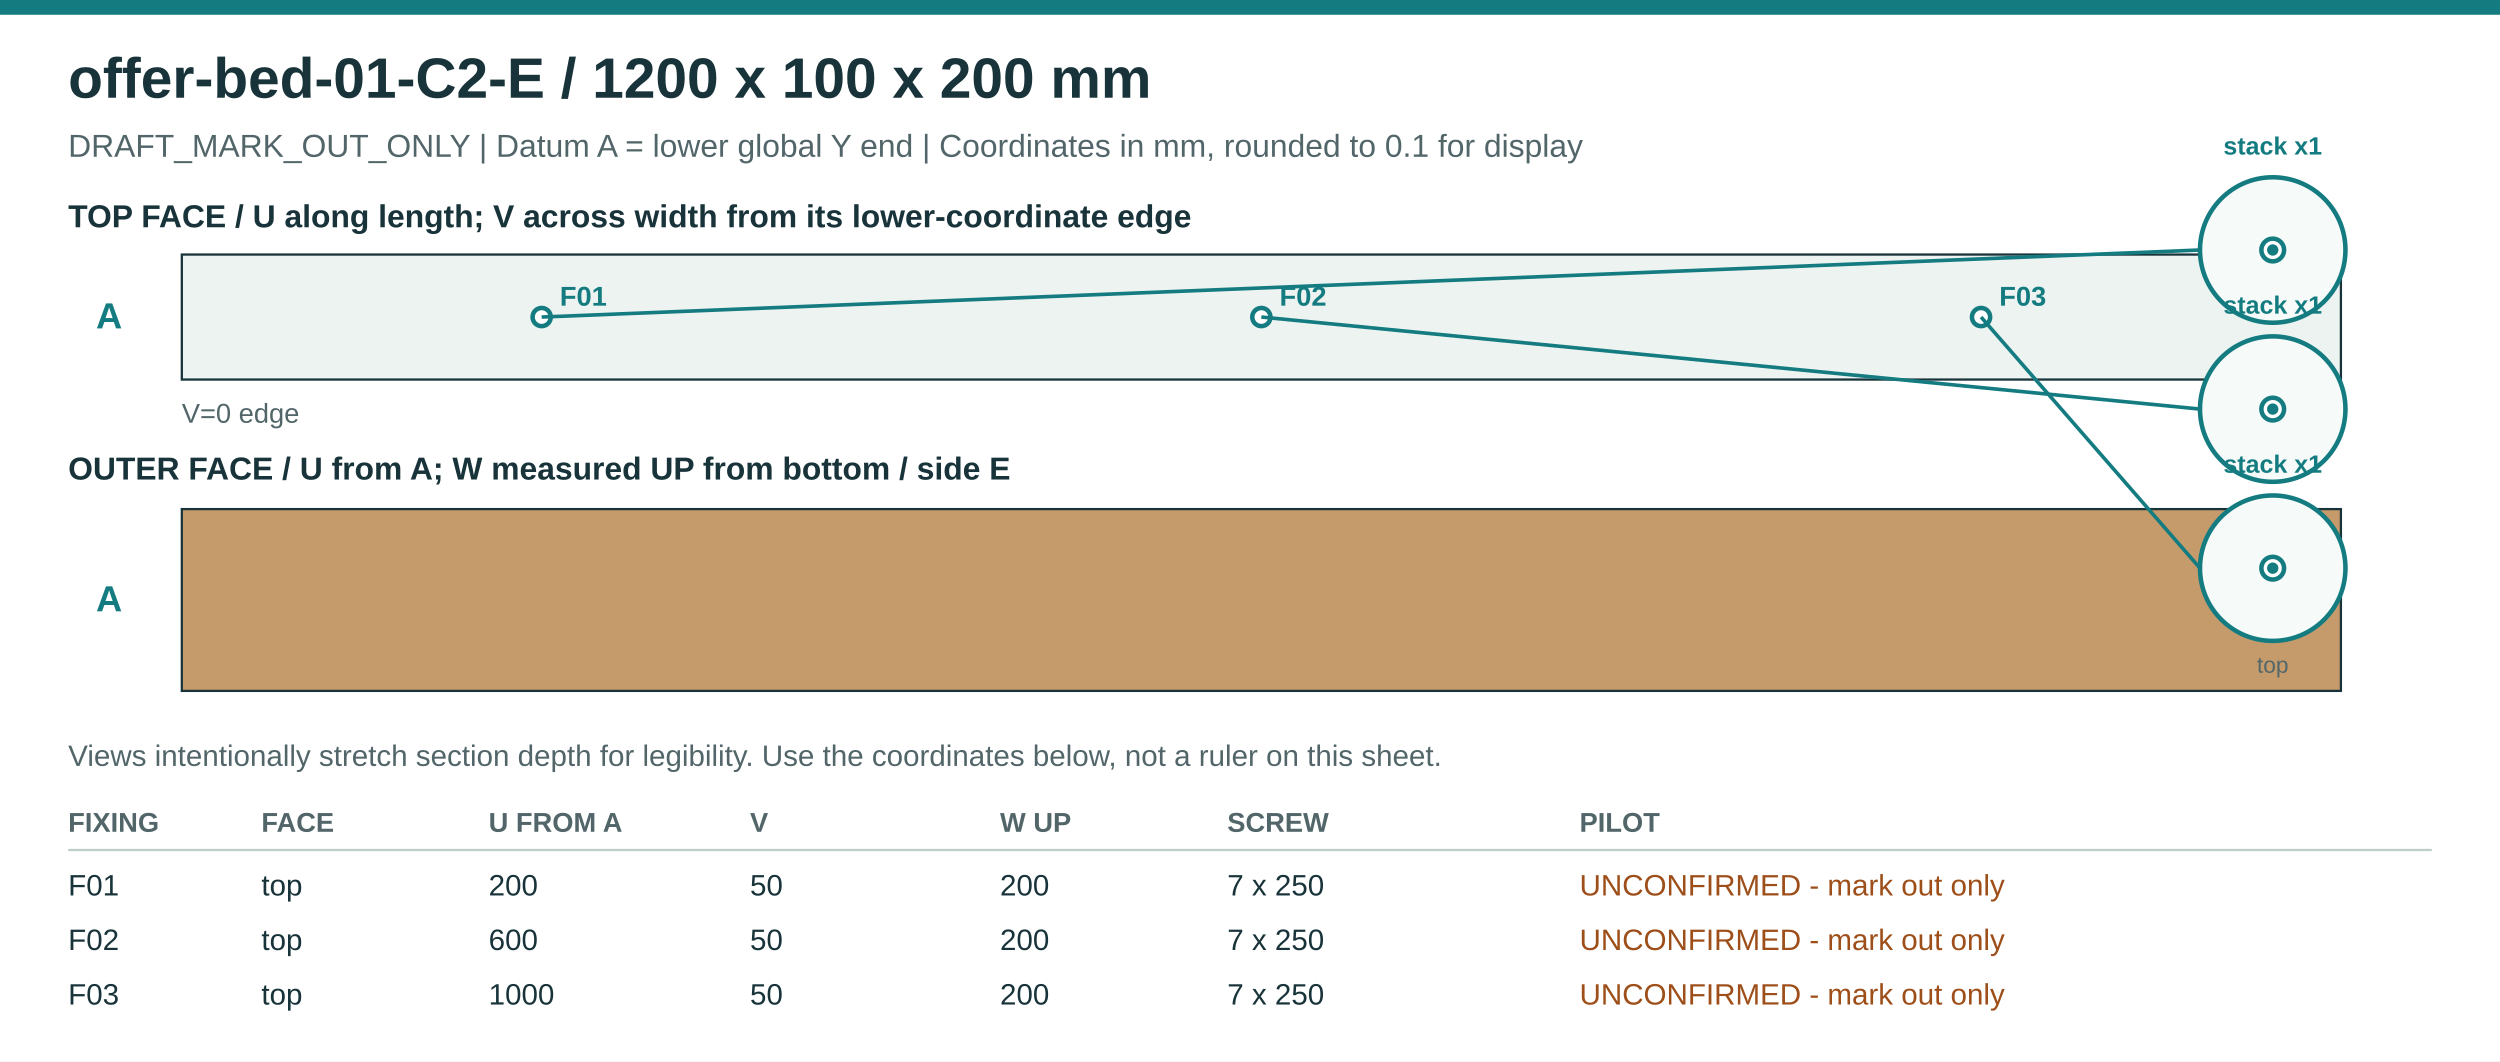
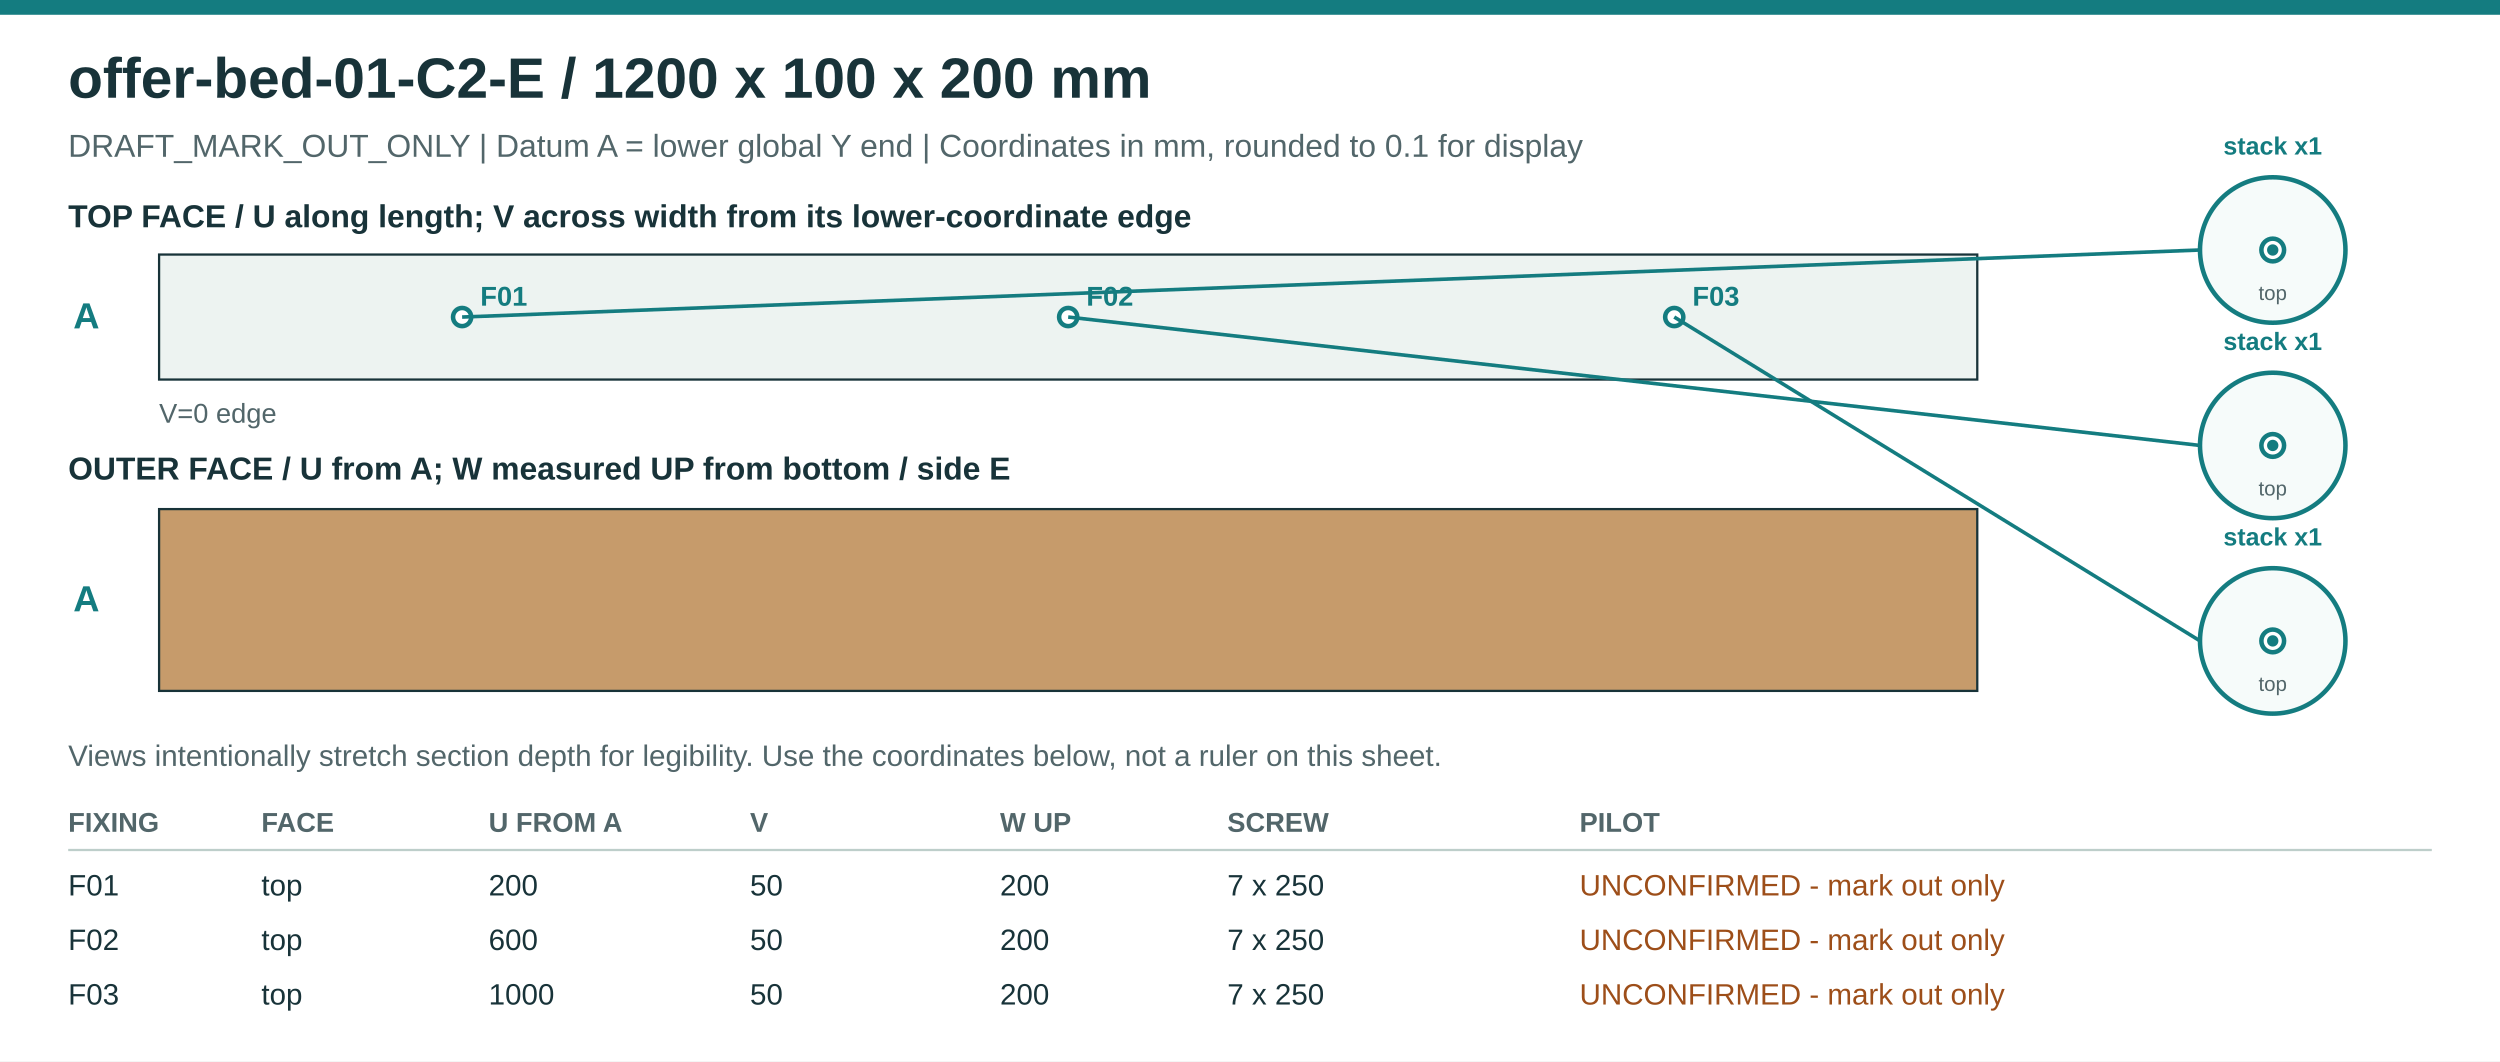
<svg xmlns="http://www.w3.org/2000/svg" width="1100" height="467" viewBox="0 0 1100 467">
  <rect width="100%" height="100%" fill="white" />
  <rect x="0" y="0" width="1100" height="6" fill="#147c80" stroke="#147c80" stroke-width="1" />
  <text x="30" y="43" font-family="Arial,Helvetica,sans-serif" font-size="25" font-weight="700" fill="#183339" text-anchor="start">offer-bed-01-C2-E / 1200 x 100 x 200 mm</text>
  <text x="30" y="69" font-family="Arial,Helvetica,sans-serif" font-size="14" font-weight="400" fill="#52666a" text-anchor="start">DRAFT_MARK_OUT_ONLY  |  Datum A = lower global Y end  |  Coordinates in mm, rounded to 0.1 for display</text>
  <text x="30" y="100" font-family="Arial,Helvetica,sans-serif" font-size="14" font-weight="700" fill="#183339" text-anchor="start">TOP FACE / U along length; V across width from its lower-coordinate edge</text>
-   <rect x="80" y="112" width="950" height="55" fill="#edf3f1" stroke="#183339" stroke-width="1" />
-   <text x="48" y="144.5" font-family="Arial,Helvetica,sans-serif" font-size="16" font-weight="700" fill="#147c80" text-anchor="middle">A</text>
-   <text x="80" y="186" font-family="Arial,Helvetica,sans-serif" font-size="12" font-weight="400" fill="#52666a" text-anchor="start">V=0 edge</text>
+   <rect x="70" y="112" width="800" height="55" fill="#edf3f1" stroke="#183339" stroke-width="1" />
+   <text x="38" y="144.5" font-family="Arial,Helvetica,sans-serif" font-size="16" font-weight="700" fill="#147c80" text-anchor="middle">A</text>
+   <text x="70" y="186" font-family="Arial,Helvetica,sans-serif" font-size="12" font-weight="400" fill="#52666a" text-anchor="start">V=0 edge</text>
  <text x="30" y="211" font-family="Arial,Helvetica,sans-serif" font-size="14" font-weight="700" fill="#183339" text-anchor="start">OUTER FACE / U from A; W measured UP from bottom / side E</text>
-   <rect x="80" y="224" width="950" height="80" fill="#c69b6b" stroke="#183339" stroke-width="1" />
-   <text x="48" y="269.0" font-family="Arial,Helvetica,sans-serif" font-size="16" font-weight="700" fill="#147c80" text-anchor="middle">A</text>
-   <circle cx="238.333" cy="139.5" r="4" fill="white" stroke="#147c80" stroke-width="2" />
-   <text x="246.333" y="134.5" font-family="Arial,Helvetica,sans-serif" font-size="12" font-weight="700" fill="#147c80" text-anchor="start">F01</text>
-   <circle cx="555.0" cy="139.5" r="4" fill="white" stroke="#147c80" stroke-width="2" />
-   <text x="563.0" y="134.5" font-family="Arial,Helvetica,sans-serif" font-size="12" font-weight="700" fill="#147c80" text-anchor="start">F02</text>
-   <circle cx="871.667" cy="139.5" r="4" fill="white" stroke="#147c80" stroke-width="2" />
-   <text x="879.667" y="134.5" font-family="Arial,Helvetica,sans-serif" font-size="12" font-weight="700" fill="#147c80" text-anchor="start">F03</text>
-   <line x1="238.333" y1="139.5" x2="968" y2="110" stroke="#147c80" stroke-width="1.6" />
+   <rect x="70" y="224" width="800" height="80" fill="#c69b6b" stroke="#183339" stroke-width="1" />
+   <text x="38" y="269.0" font-family="Arial,Helvetica,sans-serif" font-size="16" font-weight="700" fill="#147c80" text-anchor="middle">A</text>
+   <circle cx="203.333" cy="139.5" r="4" fill="white" stroke="#147c80" stroke-width="2" />
+   <text x="211.333" y="134.5" font-family="Arial,Helvetica,sans-serif" font-size="12" font-weight="700" fill="#147c80" text-anchor="start">F01</text>
+   <circle cx="470.0" cy="139.5" r="4" fill="white" stroke="#147c80" stroke-width="2" />
+   <text x="478.0" y="134.5" font-family="Arial,Helvetica,sans-serif" font-size="12" font-weight="700" fill="#147c80" text-anchor="start">F02</text>
+   <circle cx="736.667" cy="139.5" r="4" fill="white" stroke="#147c80" stroke-width="2" />
+   <text x="744.667" y="134.5" font-family="Arial,Helvetica,sans-serif" font-size="12" font-weight="700" fill="#147c80" text-anchor="start">F03</text>
+   <line x1="203.333" y1="139.5" x2="968" y2="110" stroke="#147c80" stroke-width="1.6" />
  <circle cx="1000" cy="110" r="32" fill="#f6fbfa" stroke="#147c80" stroke-width="2" />
  <circle cx="1000" cy="110" r="5" fill="white" stroke="#147c80" stroke-width="2" />
  <text x="1000" y="68" font-family="Arial,Helvetica,sans-serif" font-size="11" font-weight="700" fill="#147c80" text-anchor="middle">stack x1</text>
-   <text x="1000" y="156" font-family="Arial,Helvetica,sans-serif" font-size="10" font-weight="400" fill="#52666a" text-anchor="middle">top</text>
+   <text x="1000" y="132" font-family="Arial,Helvetica,sans-serif" font-size="9" font-weight="400" fill="#52666a" text-anchor="middle">top</text>
  <line x1="1000" y1="110" x2="1000" y2="110" stroke="#147c80" stroke-width="1.8" />
  <circle cx="1000" cy="110" r="2" fill="#147c80" stroke="#147c80" stroke-width="1" />
-   <line x1="555.0" y1="139.5" x2="968" y2="180" stroke="#147c80" stroke-width="1.6" />
-   <circle cx="1000" cy="180" r="32" fill="#f6fbfa" stroke="#147c80" stroke-width="2" />
-   <circle cx="1000" cy="180" r="5" fill="white" stroke="#147c80" stroke-width="2" />
-   <text x="1000" y="138" font-family="Arial,Helvetica,sans-serif" font-size="11" font-weight="700" fill="#147c80" text-anchor="middle">stack x1</text>
-   <text x="1000" y="226" font-family="Arial,Helvetica,sans-serif" font-size="10" font-weight="400" fill="#52666a" text-anchor="middle">top</text>
-   <line x1="1000" y1="180" x2="1000" y2="180" stroke="#147c80" stroke-width="1.8" />
-   <circle cx="1000" cy="180" r="2" fill="#147c80" stroke="#147c80" stroke-width="1" />
-   <line x1="871.667" y1="139.5" x2="968" y2="250" stroke="#147c80" stroke-width="1.6" />
-   <circle cx="1000" cy="250" r="32" fill="#f6fbfa" stroke="#147c80" stroke-width="2" />
-   <circle cx="1000" cy="250" r="5" fill="white" stroke="#147c80" stroke-width="2" />
-   <text x="1000" y="208" font-family="Arial,Helvetica,sans-serif" font-size="11" font-weight="700" fill="#147c80" text-anchor="middle">stack x1</text>
-   <text x="1000" y="296" font-family="Arial,Helvetica,sans-serif" font-size="10" font-weight="400" fill="#52666a" text-anchor="middle">top</text>
-   <line x1="1000" y1="250" x2="1000" y2="250" stroke="#147c80" stroke-width="1.8" />
-   <circle cx="1000" cy="250" r="2" fill="#147c80" stroke="#147c80" stroke-width="1" />
+   <line x1="470.0" y1="139.5" x2="968" y2="196" stroke="#147c80" stroke-width="1.6" />
+   <circle cx="1000" cy="196" r="32" fill="#f6fbfa" stroke="#147c80" stroke-width="2" />
+   <circle cx="1000" cy="196" r="5" fill="white" stroke="#147c80" stroke-width="2" />
+   <text x="1000" y="154" font-family="Arial,Helvetica,sans-serif" font-size="11" font-weight="700" fill="#147c80" text-anchor="middle">stack x1</text>
+   <text x="1000" y="218" font-family="Arial,Helvetica,sans-serif" font-size="9" font-weight="400" fill="#52666a" text-anchor="middle">top</text>
+   <line x1="1000" y1="196" x2="1000" y2="196" stroke="#147c80" stroke-width="1.8" />
+   <circle cx="1000" cy="196" r="2" fill="#147c80" stroke="#147c80" stroke-width="1" />
+   <line x1="736.667" y1="139.5" x2="968" y2="282" stroke="#147c80" stroke-width="1.6" />
+   <circle cx="1000" cy="282" r="32" fill="#f6fbfa" stroke="#147c80" stroke-width="2" />
+   <circle cx="1000" cy="282" r="5" fill="white" stroke="#147c80" stroke-width="2" />
+   <text x="1000" y="240" font-family="Arial,Helvetica,sans-serif" font-size="11" font-weight="700" fill="#147c80" text-anchor="middle">stack x1</text>
+   <text x="1000" y="304" font-family="Arial,Helvetica,sans-serif" font-size="9" font-weight="400" fill="#52666a" text-anchor="middle">top</text>
+   <line x1="1000" y1="282" x2="1000" y2="282" stroke="#147c80" stroke-width="1.8" />
+   <circle cx="1000" cy="282" r="2" fill="#147c80" stroke="#147c80" stroke-width="1" />
  <text x="30" y="337" font-family="Arial,Helvetica,sans-serif" font-size="13" font-weight="400" fill="#52666a" text-anchor="start">Views intentionally stretch section depth for legibility. Use the coordinates below, not a ruler on this sheet.</text>
  <text x="30" y="366" font-family="Arial,Helvetica,sans-serif" font-size="12" font-weight="700" fill="#52666a" text-anchor="start">FIXING</text>
  <text x="115" y="366" font-family="Arial,Helvetica,sans-serif" font-size="12" font-weight="700" fill="#52666a" text-anchor="start">FACE</text>
  <text x="215" y="366" font-family="Arial,Helvetica,sans-serif" font-size="12" font-weight="700" fill="#52666a" text-anchor="start">U FROM A</text>
  <text x="330" y="366" font-family="Arial,Helvetica,sans-serif" font-size="12" font-weight="700" fill="#52666a" text-anchor="start">V</text>
  <text x="440" y="366" font-family="Arial,Helvetica,sans-serif" font-size="12" font-weight="700" fill="#52666a" text-anchor="start">W UP</text>
  <text x="540" y="366" font-family="Arial,Helvetica,sans-serif" font-size="12" font-weight="700" fill="#52666a" text-anchor="start">SCREW</text>
  <text x="695" y="366" font-family="Arial,Helvetica,sans-serif" font-size="12" font-weight="700" fill="#52666a" text-anchor="start">PILOT</text>
  <line x1="30" y1="374" x2="1070" y2="374" stroke="#bdceca" stroke-width="1" />
  <text x="30" y="394" font-family="Arial,Helvetica,sans-serif" font-size="13" font-weight="400" fill="#183339" text-anchor="start">F01</text>
  <text x="115" y="394" font-family="Arial,Helvetica,sans-serif" font-size="13" font-weight="400" fill="#183339" text-anchor="start">top</text>
  <text x="215" y="394" font-family="Arial,Helvetica,sans-serif" font-size="13" font-weight="400" fill="#183339" text-anchor="start">200</text>
  <text x="330" y="394" font-family="Arial,Helvetica,sans-serif" font-size="13" font-weight="400" fill="#183339" text-anchor="start">50</text>
  <text x="440" y="394" font-family="Arial,Helvetica,sans-serif" font-size="13" font-weight="400" fill="#183339" text-anchor="start">200</text>
  <text x="540" y="394" font-family="Arial,Helvetica,sans-serif" font-size="13" font-weight="400" fill="#183339" text-anchor="start">7 x 250</text>
  <text x="695" y="394" font-family="Arial,Helvetica,sans-serif" font-size="13" font-weight="400" fill="#9d4e19" text-anchor="start">UNCONFIRMED - mark out only</text>
  <text x="30" y="418" font-family="Arial,Helvetica,sans-serif" font-size="13" font-weight="400" fill="#183339" text-anchor="start">F02</text>
  <text x="115" y="418" font-family="Arial,Helvetica,sans-serif" font-size="13" font-weight="400" fill="#183339" text-anchor="start">top</text>
  <text x="215" y="418" font-family="Arial,Helvetica,sans-serif" font-size="13" font-weight="400" fill="#183339" text-anchor="start">600</text>
  <text x="330" y="418" font-family="Arial,Helvetica,sans-serif" font-size="13" font-weight="400" fill="#183339" text-anchor="start">50</text>
  <text x="440" y="418" font-family="Arial,Helvetica,sans-serif" font-size="13" font-weight="400" fill="#183339" text-anchor="start">200</text>
  <text x="540" y="418" font-family="Arial,Helvetica,sans-serif" font-size="13" font-weight="400" fill="#183339" text-anchor="start">7 x 250</text>
  <text x="695" y="418" font-family="Arial,Helvetica,sans-serif" font-size="13" font-weight="400" fill="#9d4e19" text-anchor="start">UNCONFIRMED - mark out only</text>
  <text x="30" y="442" font-family="Arial,Helvetica,sans-serif" font-size="13" font-weight="400" fill="#183339" text-anchor="start">F03</text>
  <text x="115" y="442" font-family="Arial,Helvetica,sans-serif" font-size="13" font-weight="400" fill="#183339" text-anchor="start">top</text>
  <text x="215" y="442" font-family="Arial,Helvetica,sans-serif" font-size="13" font-weight="400" fill="#183339" text-anchor="start">1000</text>
  <text x="330" y="442" font-family="Arial,Helvetica,sans-serif" font-size="13" font-weight="400" fill="#183339" text-anchor="start">50</text>
  <text x="440" y="442" font-family="Arial,Helvetica,sans-serif" font-size="13" font-weight="400" fill="#183339" text-anchor="start">200</text>
  <text x="540" y="442" font-family="Arial,Helvetica,sans-serif" font-size="13" font-weight="400" fill="#183339" text-anchor="start">7 x 250</text>
  <text x="695" y="442" font-family="Arial,Helvetica,sans-serif" font-size="13" font-weight="400" fill="#9d4e19" text-anchor="start">UNCONFIRMED - mark out only</text>
</svg>
